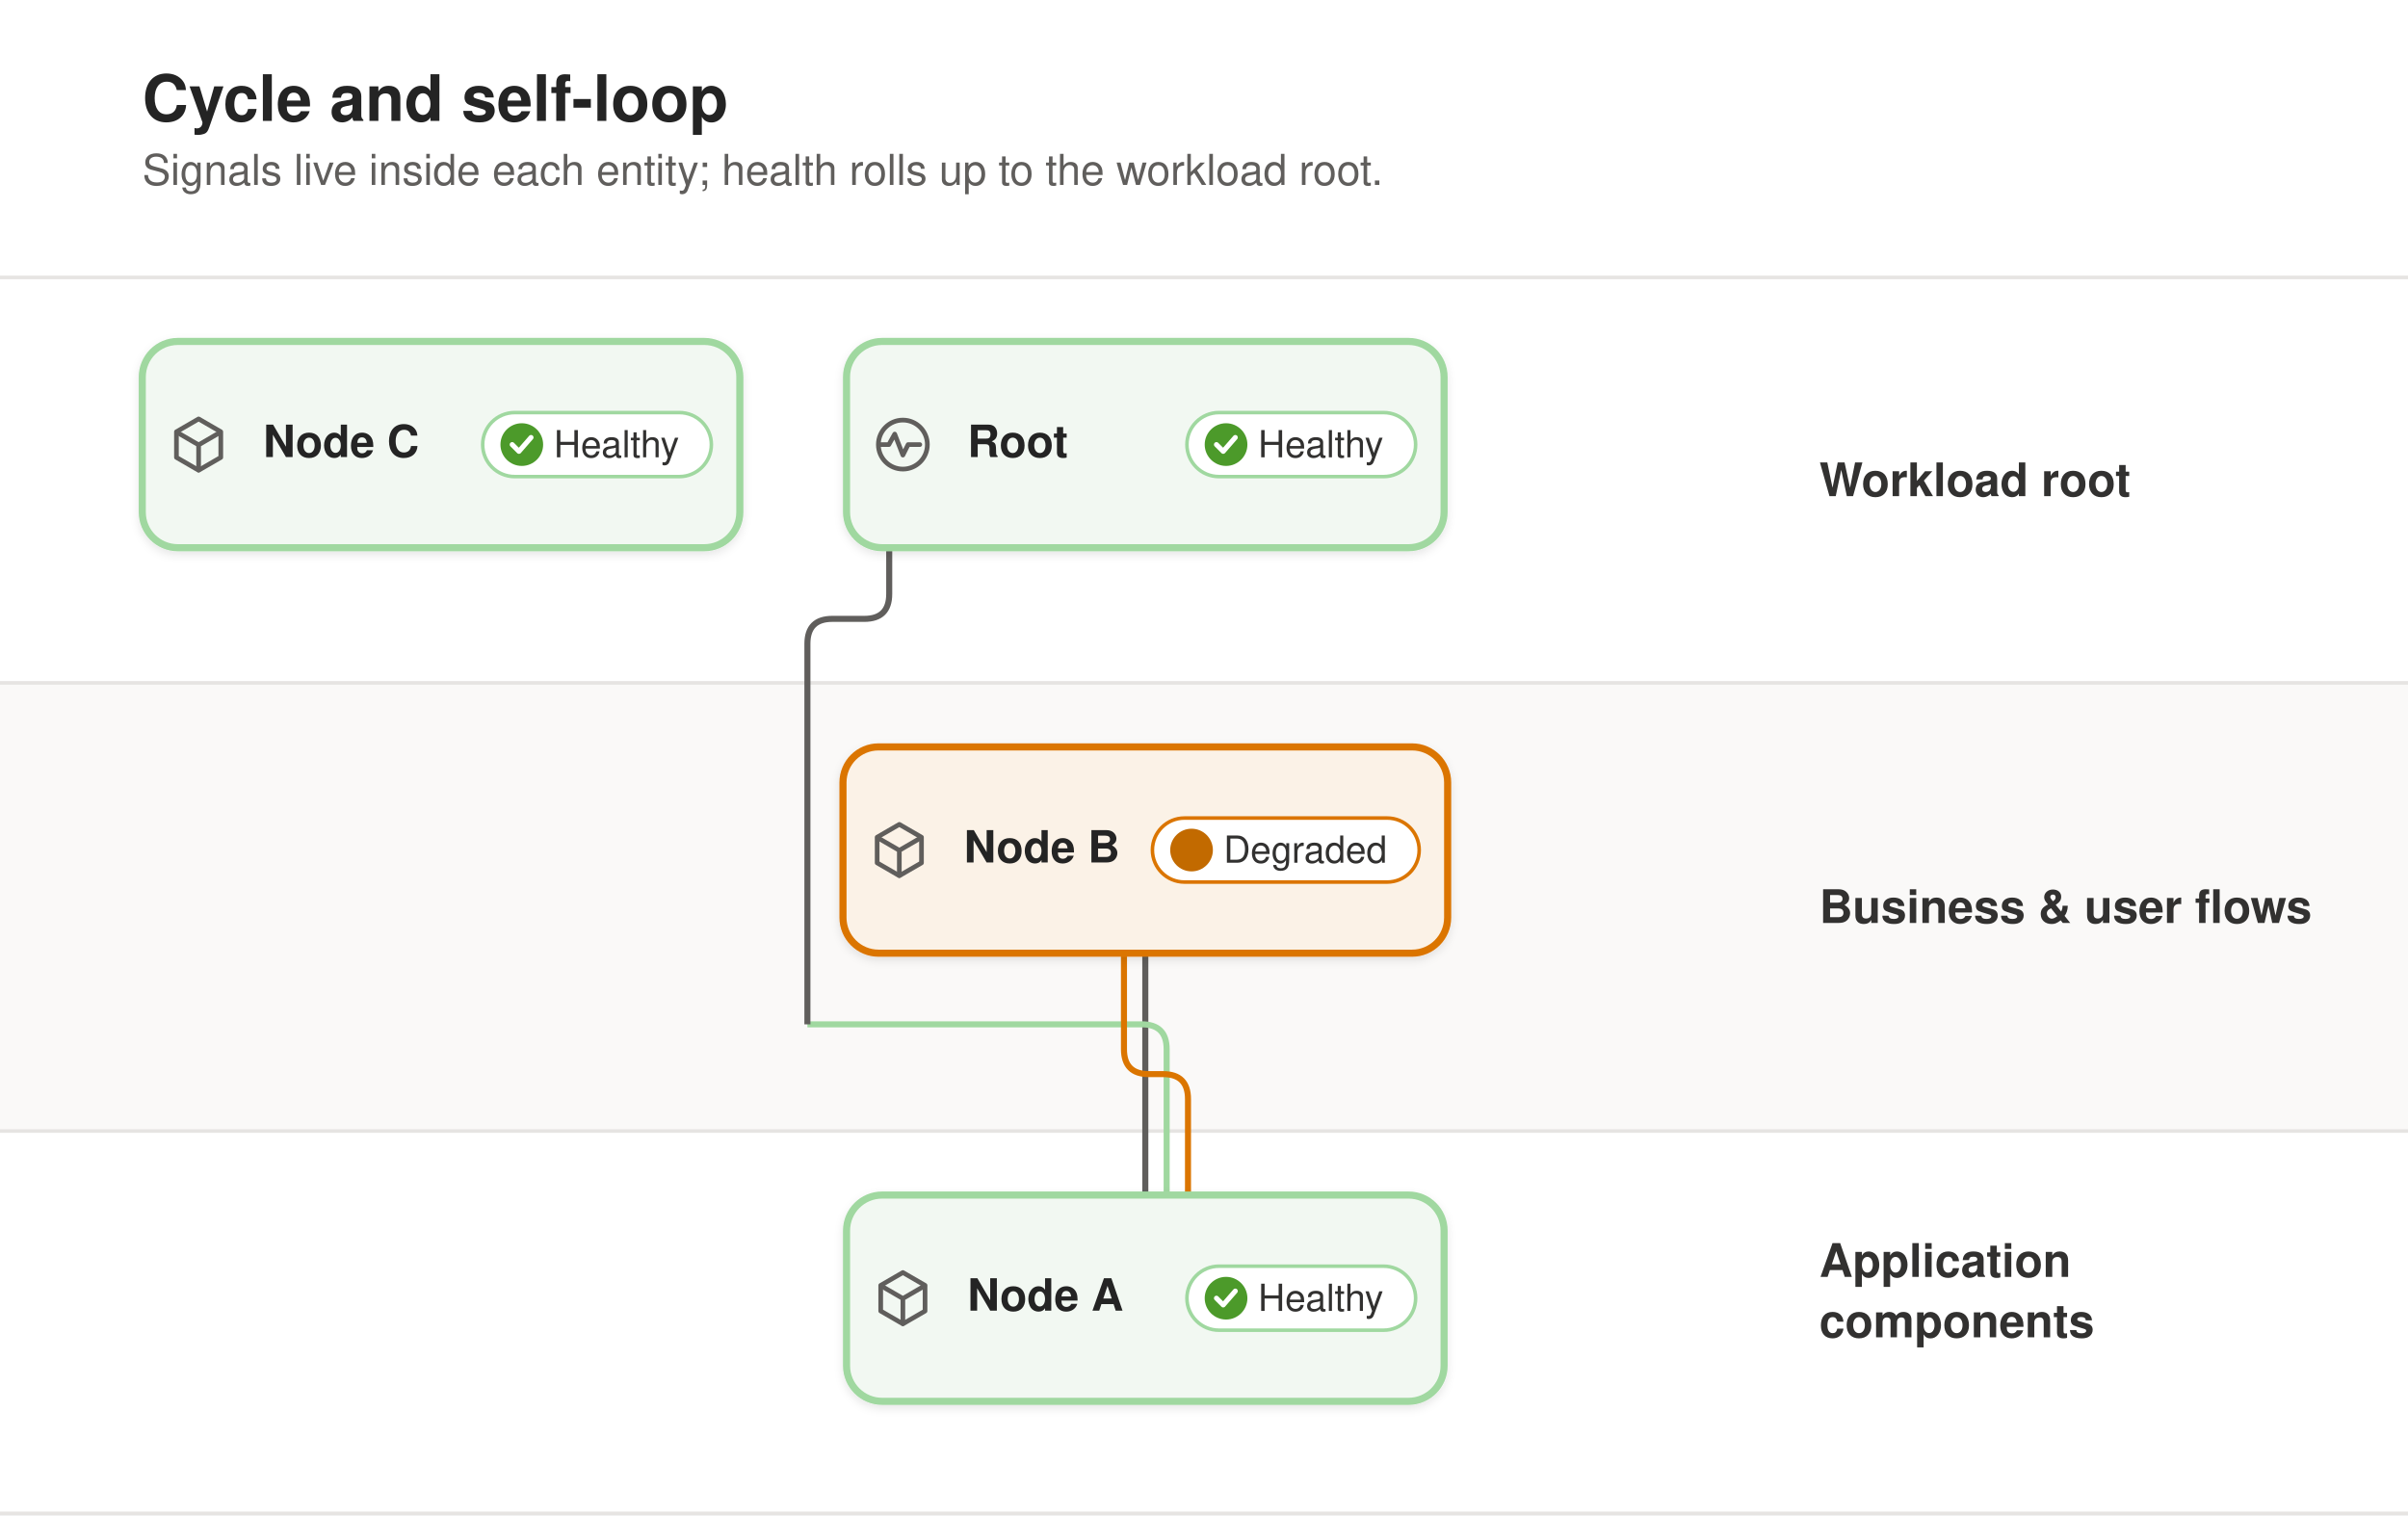
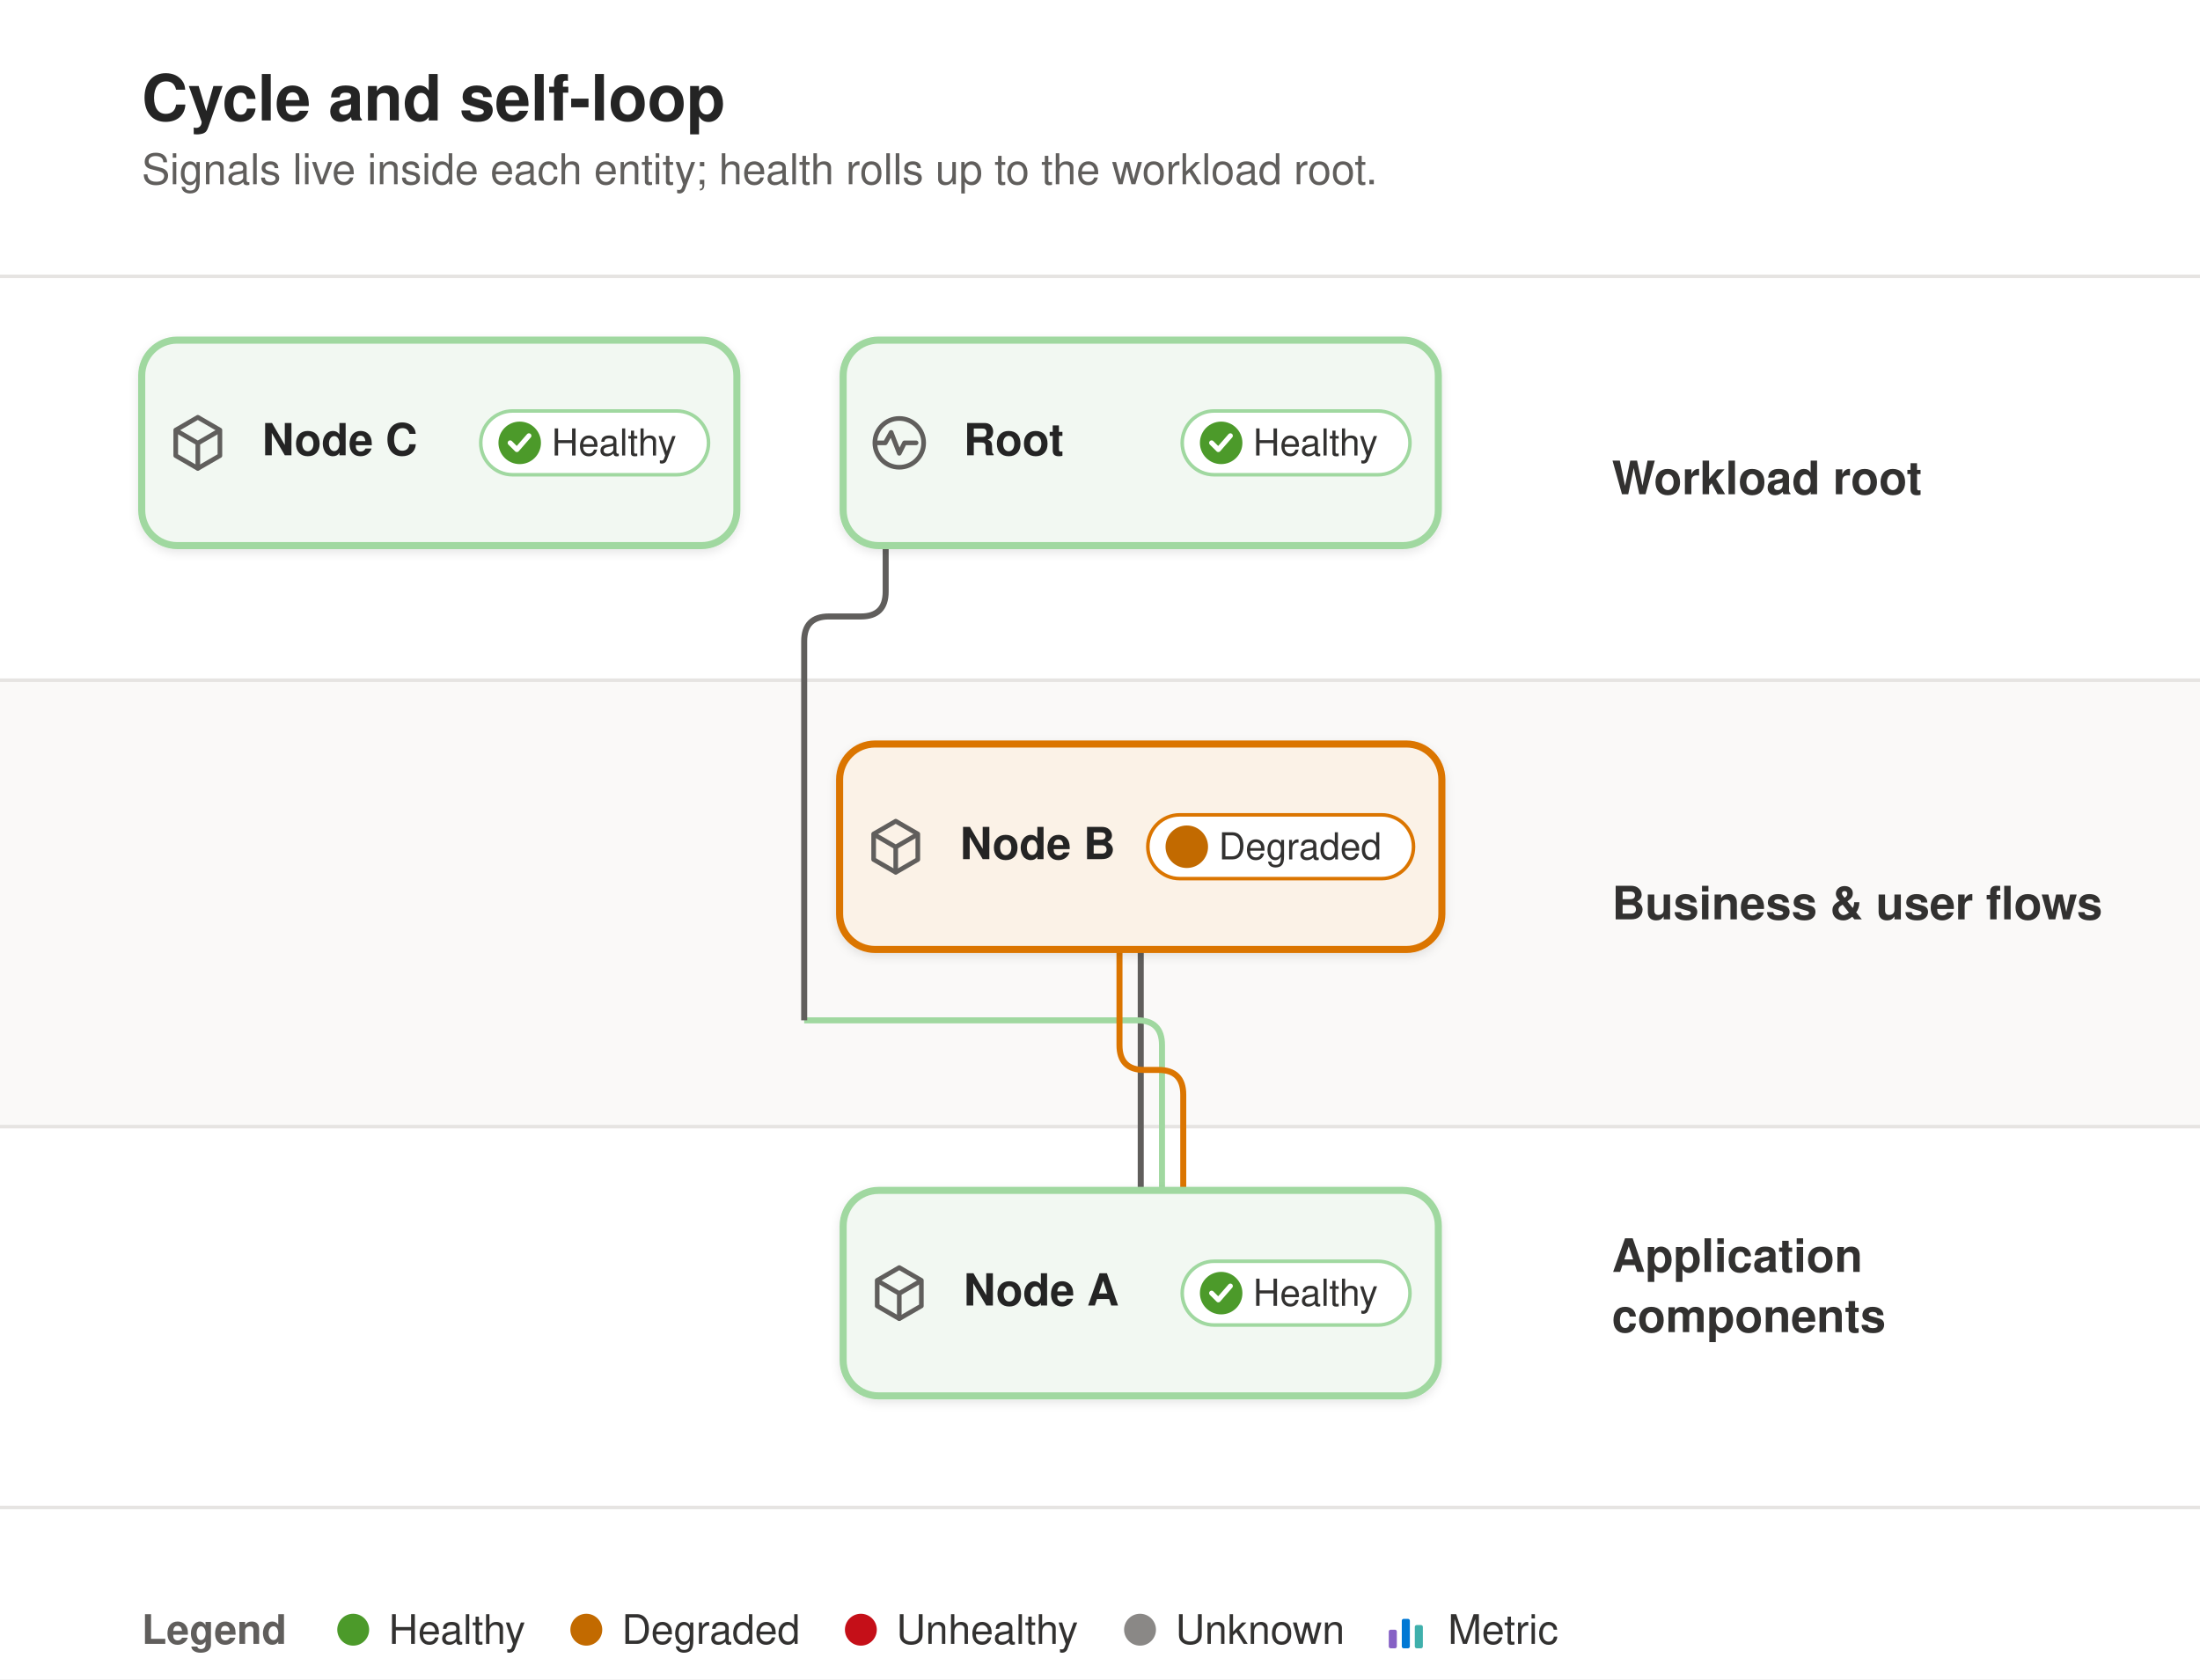
- <svg xmlns="http://www.w3.org/2000/svg" width="677" height="426" viewBox="0 0 677 426" font-family="Segoe UI, -apple-system, BlinkMacSystemFont, Helvetica, Arial, sans-serif">
+ <svg xmlns="http://www.w3.org/2000/svg" width="621" height="474" viewBox="0 0 621 474" font-family="Segoe UI, -apple-system, BlinkMacSystemFont, Helvetica, Arial, sans-serif">
  <defs>
    <filter id="cs" x="-20%" y="-20%" width="140%" height="140%">
      <feDropShadow dx="0" dy="1" stdDeviation="1.3" flood-color="#000" flood-opacity="0.1" />
    </filter>
  </defs>
-   <rect width="677" height="426" fill="#ffffff" />
-   <rect x="0" y="78.0" width="677" height="114.0" fill="#ffffff" />
-   <line x1="0" y1="78.0" x2="677" y2="78.0" stroke="#e6e4e2" />
-   <text x="511.5" y="139.5" font-size="13" font-weight="700" fill="#323130">Workload root</text>
-   <rect x="0" y="192.0" width="677" height="126.0" fill="#faf9f8" />
-   <line x1="0" y1="192.0" x2="677" y2="192.0" stroke="#e6e4e2" />
-   <text x="511.5" y="259.5" font-size="13" font-weight="700" fill="#323130">Business &amp; user flows</text>
-   <rect x="0" y="318.0" width="677" height="90.0" fill="#ffffff" />
-   <line x1="0" y1="318.0" x2="677" y2="318.0" stroke="#e6e4e2" />
-   <text x="511.5" y="359.0" font-size="13" font-weight="700" fill="#323130">Application</text>
-   <text x="511.5" y="376.0" font-size="13" font-weight="700" fill="#323130">components</text>
-   <line x1="0" y1="425.5" x2="677" y2="425.5" stroke="#e6e4e2" />
+   <rect width="621" height="474" fill="#ffffff" />
+   <rect x="0" y="78.0" width="621" height="114.0" fill="#ffffff" />
+   <line x1="0" y1="78.0" x2="621" y2="78.0" stroke="#e6e4e2" />
+   <text x="455.0" y="139.5" font-size="13" font-weight="700" fill="#323130">Workload root</text>
+   <rect x="0" y="192.0" width="621" height="126.0" fill="#faf9f8" />
+   <line x1="0" y1="192.0" x2="621" y2="192.0" stroke="#e6e4e2" />
+   <text x="455.0" y="259.5" font-size="13" font-weight="700" fill="#323130">Business &amp; user flows</text>
+   <rect x="0" y="318.0" width="621" height="90.0" fill="#ffffff" />
+   <line x1="0" y1="318.0" x2="621" y2="318.0" stroke="#e6e4e2" />
+   <text x="455.0" y="359.0" font-size="13" font-weight="700" fill="#323130">Application</text>
+   <text x="455.0" y="376.0" font-size="13" font-weight="700" fill="#323130">components</text>
+   <line x1="0" y1="425.5" x2="621" y2="425.5" stroke="#e6e4e2" />
  <text x="40" y="34" font-size="18" font-weight="700" fill="#242424">Cycle and self-loop</text>
  <text x="40" y="52" font-size="12" fill="#605e5c">Signals live inside each entity; health rolls up to the workload root.</text>
-   <text x="40.0" y="460.0" font-size="11.5" font-weight="600" fill="#605e5c">Legend</text>
-   <circle cx="99.7" cy="456.0" r="4.5" fill="#4c9a2a" />
-   <text x="109.7" y="460.0" font-size="11.5" fill="#323130">Healthy</text>
-   <circle cx="165.5" cy="456.0" r="4.5" fill="#c26a00" />
-   <text x="175.5" y="460.0" font-size="11.5" fill="#323130">Degraded</text>
-   <circle cx="243.0" cy="456.0" r="4.5" fill="#c50f18" />
-   <text x="253.0" y="460.0" font-size="11.5" fill="#323130">Unhealthy</text>
-   <circle cx="321.8" cy="456.0" r="4.5" fill="#8a8886" />
-   <text x="331.8" y="460.0" font-size="11.5" fill="#323130">Unknown</text>
-   <g transform="translate(390.7,449.0) scale(0.875)">
+   <text x="40.0" y="464.0" font-size="11.5" font-weight="600" fill="#605e5c">Legend</text>
+   <circle cx="99.7" cy="460.0" r="4.5" fill="#4c9a2a" />
+   <text x="109.7" y="464.0" font-size="11.5" fill="#323130">Healthy</text>
+   <circle cx="165.5" cy="460.0" r="4.5" fill="#c26a00" />
+   <text x="175.5" y="464.0" font-size="11.5" fill="#323130">Degraded</text>
+   <circle cx="243.0" cy="460.0" r="4.5" fill="#c50f18" />
+   <text x="253.0" y="464.0" font-size="11.5" fill="#323130">Unhealthy</text>
+   <circle cx="321.8" cy="460.0" r="4.5" fill="#8a8886" />
+   <text x="331.8" y="464.0" font-size="11.5" fill="#323130">Unknown</text>
+   <g transform="translate(390.7,453.0) scale(0.875)">
    <rect x="1.5" y="8" width="2.6" height="6" rx="0.6" fill="#8661c5" />
    <rect x="5.7" y="4.5" width="2.6" height="9.5" rx="0.6" fill="#0078D4" />
    <rect x="9.9" y="6.5" width="2.6" height="7.5" rx="0.6" fill="#3fb0ac" />
  </g>
-   <text x="408.7" y="460.0" font-size="11.5" fill="#323130">Metric</text>
+   <text x="408.7" y="464.0" font-size="11.5" fill="#323130">Metric</text>
  <g transform="translate(40.0,0)">
    <g fill="none" stroke-linecap="butt" stroke-linejoin="round">
      <path d="M282.0 336.0 L282.0 268.0" stroke="#605e5c" stroke-width="1.7" />
      <path d="M288.0 336.0 L288.0 295.0 Q288.0 288.0 281.0 288.0 L187.0 288.0" stroke="#a0d8a0" stroke-width="1.7" />
      <path d="M187.0 288.0 L187.0 181.0 Q187.0 174.0 194.0 174.0 L203.0 174.0 Q210.0 174.0 210.0 167.0 L210.0 154.0" stroke="#605e5c" stroke-width="1.7" />
      <path d="M294.0 336.0 L294.0 309.0 Q294.0 302.0 287.0 302.0 L283.0 302.0 Q276.0 302.0 276.0 295.0 L276.0 268.0" stroke="#db7500" stroke-width="1.7" />
    </g>
    <g filter="url(#cs)">
      <rect x="198.0" y="336.0" width="168" height="58" rx="10" fill="#f2f8f2" stroke="#a0d8a0" stroke-width="2" />
    </g>
    <g transform="translate(204.0,355.16) scale(0.82)">
      <path d="M12 3.2l7.6 4.4v8.8L12 20.8l-7.6-4.4V7.6z" fill="none" stroke="#605e5c" stroke-width="1.6" stroke-linecap="round" stroke-linejoin="round" />
      <path d="M4.6 7.8l7.4 4.3 7.4-4.3M12 12.1v8.6" fill="none" stroke="#605e5c" stroke-width="1.6" stroke-linecap="round" stroke-linejoin="round" />
    </g>
    <text x="232.0" y="368.5" font-size="12.5" font-weight="600" fill="#242424">Node A</text>
    <rect x="293.7" y="356.00" width="64.3" height="18" rx="9" fill="#ffffff" stroke="#a0d8a0" stroke-width="1" />
    <circle cx="304.7" cy="365.0" r="6" fill="#4c9a2a" />
    <path d="M302.0 365.0 l1.9 1.9 l3.4 -3.9" fill="none" stroke="#ffffff" stroke-width="1.4" stroke-linecap="round" stroke-linejoin="round" />
    <text x="313.7" y="368.57" font-size="10.5" fill="#323130">Healthy</text>
    <g filter="url(#cs)">
      <rect x="197.0" y="210.0" width="170" height="58" rx="10" fill="#fbf2e7" stroke="#db7500" stroke-width="2" />
    </g>
    <g transform="translate(203.0,229.16) scale(0.82)">
      <path d="M12 3.2l7.6 4.4v8.8L12 20.8l-7.6-4.4V7.6z" fill="none" stroke="#605e5c" stroke-width="1.6" stroke-linecap="round" stroke-linejoin="round" />
      <path d="M4.6 7.8l7.4 4.3 7.4-4.3M12 12.1v8.6" fill="none" stroke="#605e5c" stroke-width="1.6" stroke-linecap="round" stroke-linejoin="round" />
    </g>
    <text x="231.0" y="242.5" font-size="12.5" font-weight="600" fill="#242424">Node B</text>
    <rect x="284.0" y="230.00" width="75.0" height="18" rx="9" fill="#ffffff" stroke="#db7500" stroke-width="1" />
    <circle cx="295.0" cy="239.0" r="6" fill="#c26a00" />
    <text x="304.0" y="242.57" font-size="10.5" fill="#323130">Degraded</text>
    <g filter="url(#cs)">
      <rect x="0.0" y="96.0" width="168" height="58" rx="10" fill="#f2f8f2" stroke="#a0d8a0" stroke-width="2" />
    </g>
    <g transform="translate(6.0,115.16) scale(0.82)">
      <path d="M12 3.2l7.6 4.4v8.8L12 20.8l-7.6-4.4V7.6z" fill="none" stroke="#605e5c" stroke-width="1.6" stroke-linecap="round" stroke-linejoin="round" />
      <path d="M4.6 7.8l7.4 4.3 7.4-4.3M12 12.1v8.6" fill="none" stroke="#605e5c" stroke-width="1.6" stroke-linecap="round" stroke-linejoin="round" />
    </g>
    <text x="34.0" y="128.5" font-size="12.5" font-weight="600" fill="#242424">Node C</text>
    <rect x="95.7" y="116.00" width="64.3" height="18" rx="9" fill="#ffffff" stroke="#a0d8a0" stroke-width="1" />
    <circle cx="106.7" cy="125.0" r="6" fill="#4c9a2a" />
    <path d="M104.0 125.0 l1.9 1.9 l3.4 -3.9" fill="none" stroke="#ffffff" stroke-width="1.4" stroke-linecap="round" stroke-linejoin="round" />
    <text x="115.7" y="128.57" font-size="10.5" fill="#323130">Healthy</text>
    <g filter="url(#cs)">
      <rect x="198.0" y="96.0" width="168" height="58" rx="10" fill="#f2f8f2" stroke="#a0d8a0" stroke-width="2" />
    </g>
    <g transform="translate(204.0,115.16) scale(0.82)">
      <circle cx="12" cy="12" r="8.4" fill="none" stroke="#605e5c" stroke-width="1.6" stroke-linecap="round" stroke-linejoin="round" />
      <path d="M4.2 12h3l2-3.6 2.8 7.2 1.8-3.6h4" fill="none" stroke="#605e5c" stroke-width="1.6" stroke-linecap="round" stroke-linejoin="round" />
    </g>
    <text x="232.0" y="128.5" font-size="12.5" font-weight="600" fill="#242424">Root</text>
    <rect x="293.7" y="116.00" width="64.3" height="18" rx="9" fill="#ffffff" stroke="#a0d8a0" stroke-width="1" />
    <circle cx="304.7" cy="125.0" r="6" fill="#4c9a2a" />
    <path d="M302.0 125.0 l1.9 1.9 l3.4 -3.9" fill="none" stroke="#ffffff" stroke-width="1.4" stroke-linecap="round" stroke-linejoin="round" />
    <text x="313.7" y="128.57" font-size="10.5" fill="#323130">Healthy</text>
  </g>
</svg>
